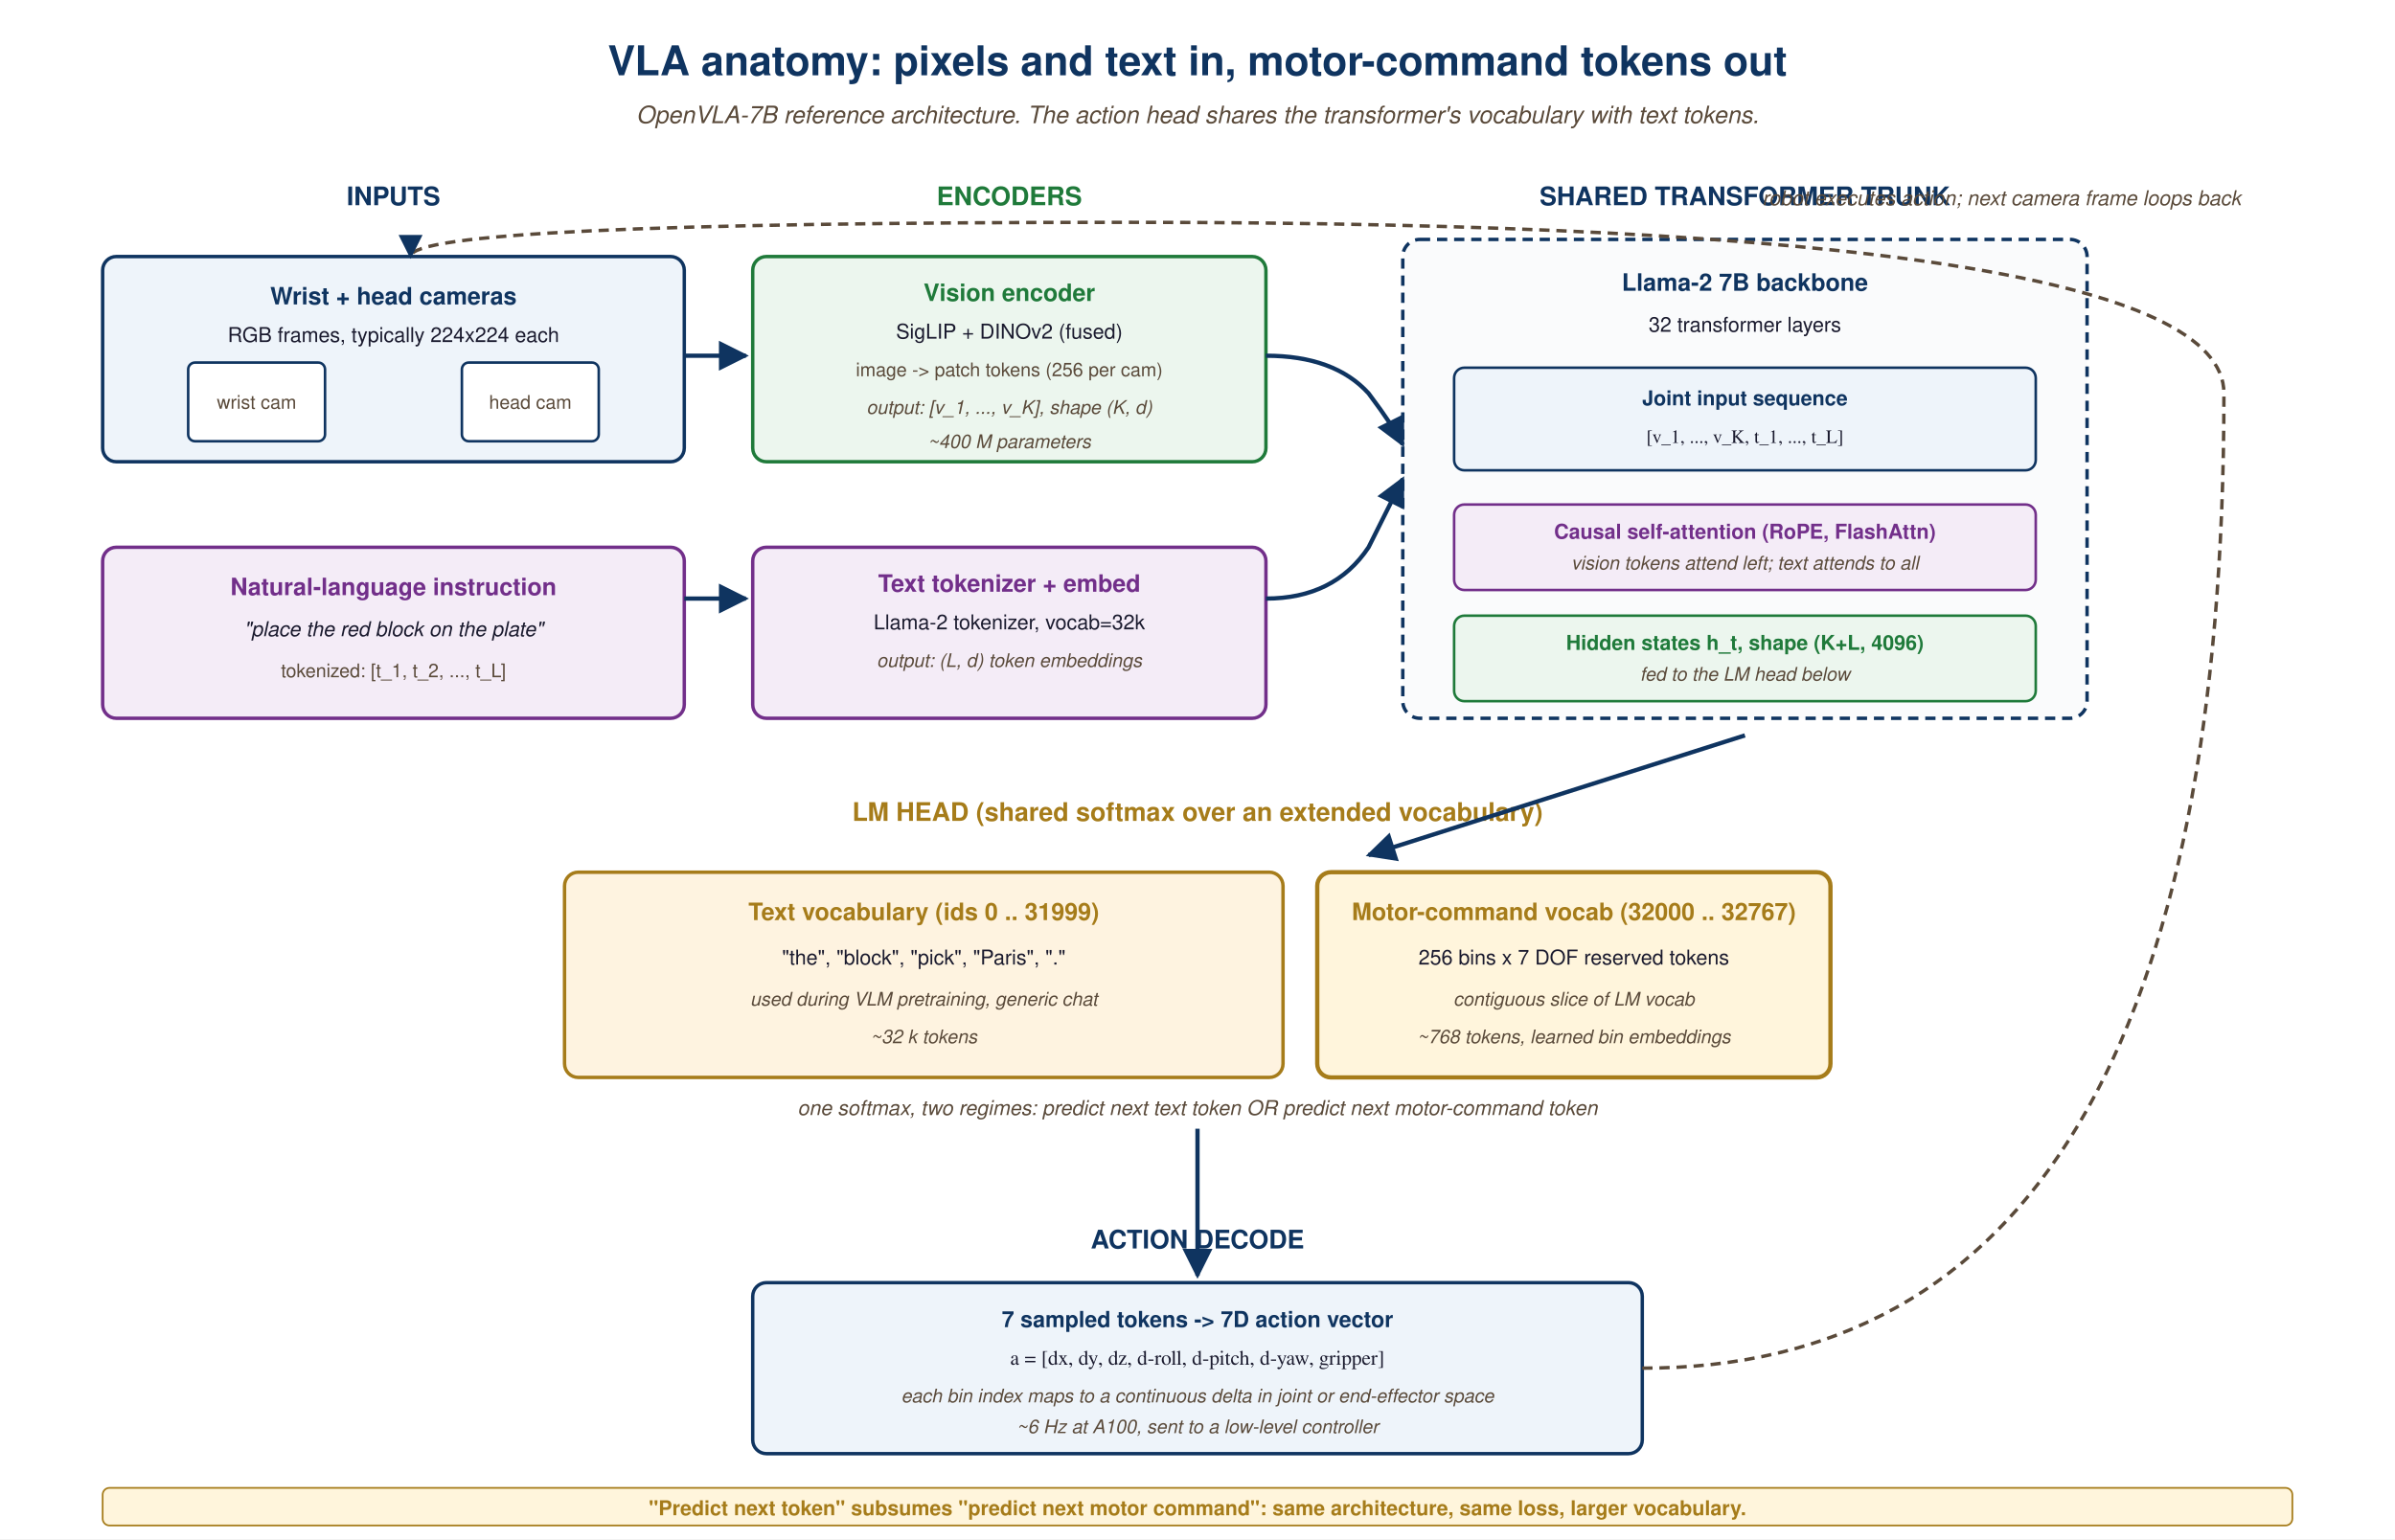
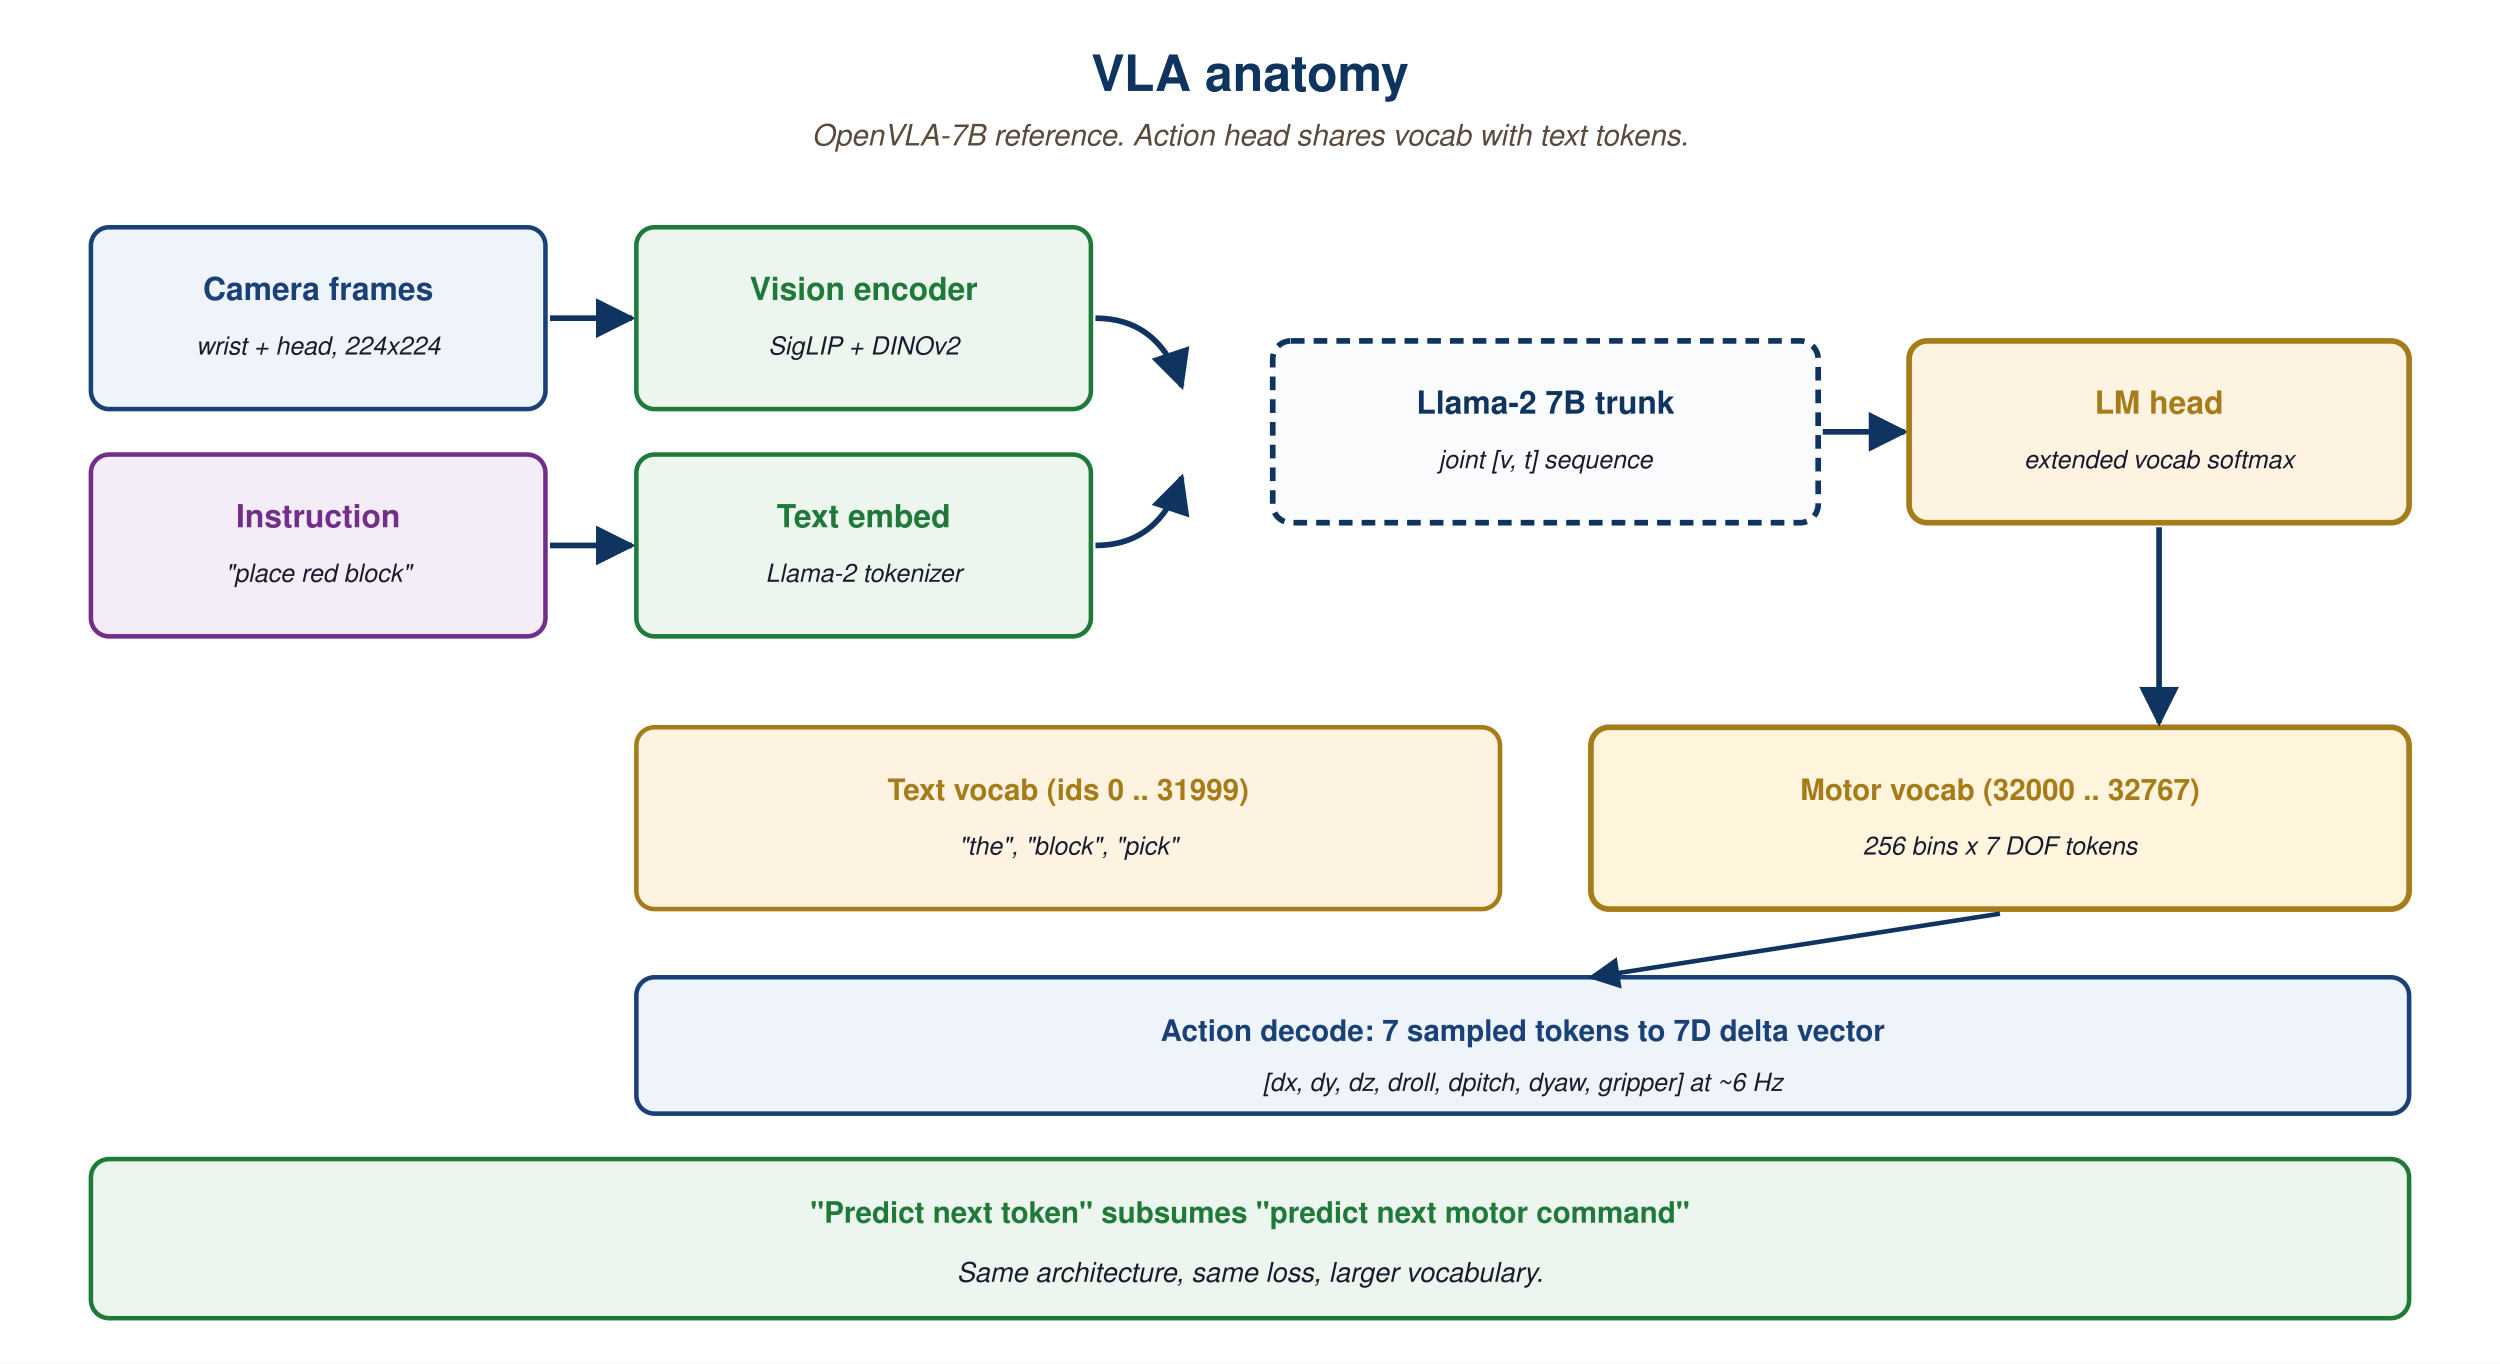
- <svg xmlns="http://www.w3.org/2000/svg" viewBox="0 0 1400 900" font-family="Helvetica, Arial, sans-serif">
-   <rect width="1400" height="900" fill="#ffffff" />
-   <text x="700" y="44" font-size="24" font-weight="700" text-anchor="middle" fill="#0f3460">VLA anatomy: pixels and text in, motor-command tokens out</text>
-   <text x="700" y="72" font-size="14" font-style="italic" text-anchor="middle" fill="#5a4a3a">OpenVLA-7B reference architecture. The action head shares the transformer's vocabulary with text tokens.</text>
+ <svg xmlns="http://www.w3.org/2000/svg" viewBox="0 0 1100 600" font-family="Helvetica, Arial, sans-serif">
+   <rect width="1100" height="600" fill="#ffffff" />
  <defs>
-     <marker id="arr1" viewBox="0 0 10 10" refX="9" refY="5" markerWidth="7" markerHeight="7" orient="auto-start-reverse">
+     <marker id="arrVLA" viewBox="0 0 10 10" refX="9" refY="5" markerWidth="7" markerHeight="7" orient="auto-start-reverse">
      <path d="M 0 0 L 10 5 L 0 10 z" fill="#0f3460" />
    </marker>
  </defs>
-   <g transform="translate(60, 120)">
-     <text x="170" y="0" font-size="15" font-weight="700" text-anchor="middle" fill="#0f3460">INPUTS</text>
-     <g transform="translate(0, 30)">
-       <rect x="0" y="0" width="340" height="120" rx="8" fill="#eef4fa" stroke="#0f3460" stroke-width="2" />
-       <text x="170" y="28" font-size="14" font-weight="700" text-anchor="middle" fill="#0f3460">Wrist + head cameras</text>
-       <text x="170" y="50" font-size="12" text-anchor="middle" fill="#1a1a2e">RGB frames, typically 224x224 each</text>
-       <rect x="50" y="62" width="80" height="46" rx="4" fill="#ffffff" stroke="#0f3460" stroke-width="1.5" />
-       <text x="90" y="89" font-size="11" text-anchor="middle" fill="#5a4a3a">wrist cam</text>
-       <rect x="210" y="62" width="80" height="46" rx="4" fill="#ffffff" stroke="#0f3460" stroke-width="1.5" />
-       <text x="250" y="89" font-size="11" text-anchor="middle" fill="#5a4a3a">head cam</text>
-     </g>
-     <g transform="translate(0, 200)">
-       <rect x="0" y="0" width="340" height="100" rx="8" fill="#f4ecf7" stroke="#722f8a" stroke-width="2" />
-       <text x="170" y="28" font-size="14" font-weight="700" text-anchor="middle" fill="#722f8a">Natural-language instruction</text>
-       <text x="170" y="52" font-size="12" text-anchor="middle" fill="#1a1a2e" font-style="italic">"place the red block on the plate"</text>
-       <text x="170" y="76" font-size="11" text-anchor="middle" fill="#5a4a3a">tokenized: [t_1, t_2, ..., t_L]</text>
-     </g>
+   <text x="550" y="40" font-size="22" font-weight="700" text-anchor="middle" fill="#0f3460">VLA anatomy</text>
+   <text x="550" y="64" font-size="13" font-style="italic" text-anchor="middle" fill="#5a4a3a">OpenVLA-7B reference. Action head shares vocab with text tokens.</text>
+   <g transform="translate(40, 100)">
+     <rect width="200" height="80" rx="8" fill="#eef4fa" stroke="#1a4078" stroke-width="2" />
+     <text x="100" y="32" font-size="14" font-weight="700" text-anchor="middle" fill="#1a4078">Camera frames</text>
+     <text x="100" y="56" font-size="11" font-style="italic" text-anchor="middle" fill="#1a1a2e">wrist + head, 224x224</text>
  </g>
-   <g transform="translate(440, 120)">
-     <text x="150" y="0" font-size="15" font-weight="700" text-anchor="middle" fill="#1f7a3a">ENCODERS</text>
-     <g transform="translate(0, 30)">
-       <rect x="0" y="0" width="300" height="120" rx="8" fill="#ecf6ee" stroke="#1f7a3a" stroke-width="2" />
-       <text x="150" y="26" font-size="14" font-weight="700" text-anchor="middle" fill="#1f7a3a">Vision encoder</text>
-       <text x="150" y="48" font-size="12" text-anchor="middle" fill="#1a1a2e">SigLIP + DINOv2 (fused)</text>
-       <text x="150" y="70" font-size="11" text-anchor="middle" fill="#5a4a3a">image -&gt; patch tokens (256 per cam)</text>
-       <text x="150" y="92" font-size="11" font-style="italic" text-anchor="middle" fill="#5a4a3a">output: [v_1, ..., v_K], shape (K, d)</text>
-       <text x="150" y="112" font-size="11" font-style="italic" text-anchor="middle" fill="#5a4a3a">~400 M parameters</text>
-     </g>
-     <g transform="translate(0, 200)">
-       <rect x="0" y="0" width="300" height="100" rx="8" fill="#f4ecf7" stroke="#722f8a" stroke-width="2" />
-       <text x="150" y="26" font-size="14" font-weight="700" text-anchor="middle" fill="#722f8a">Text tokenizer + embed</text>
-       <text x="150" y="48" font-size="12" text-anchor="middle" fill="#1a1a2e">Llama-2 tokenizer, vocab=32k</text>
-       <text x="150" y="70" font-size="11" font-style="italic" text-anchor="middle" fill="#5a4a3a">output: (L, d) token embeddings</text>
-     </g>
+   <g transform="translate(40, 200)">
+     <rect width="200" height="80" rx="8" fill="#f4ecf7" stroke="#722f8a" stroke-width="2" />
+     <text x="100" y="32" font-size="14" font-weight="700" text-anchor="middle" fill="#722f8a">Instruction</text>
+     <text x="100" y="56" font-size="11" font-style="italic" text-anchor="middle" fill="#1a1a2e">"place red block"</text>
  </g>
-   <g transform="translate(820, 120)">
-     <text x="200" y="0" font-size="15" font-weight="700" text-anchor="middle" fill="#0f3460">SHARED TRANSFORMER TRUNK</text>
-     <rect x="0" y="20" width="400" height="280" rx="10" fill="#fafbfc" stroke="#0f3460" stroke-width="2" stroke-dasharray="6,4" />
-     <text x="200" y="50" font-size="14" font-weight="700" text-anchor="middle" fill="#0f3460">Llama-2 7B backbone</text>
-     <text x="200" y="74" font-size="12" text-anchor="middle" fill="#1a1a2e">32 transformer layers</text>
-     <g transform="translate(30, 95)">
-       <rect x="0" y="0" width="340" height="60" rx="6" fill="#eef4fa" stroke="#0f3460" stroke-width="1.5" />
-       <text x="170" y="22" font-size="12" font-weight="700" text-anchor="middle" fill="#0f3460">Joint input sequence</text>
-       <text x="170" y="44" font-size="11" font-family="Cambria, Cambria Math, serif" text-anchor="middle" fill="#1a1a2e">[v_1, ..., v_K, t_1, ..., t_L]</text>
-     </g>
-     <g transform="translate(30, 175)">
-       <rect x="0" y="0" width="340" height="50" rx="6" fill="#f4ecf7" stroke="#722f8a" stroke-width="1.5" />
-       <text x="170" y="20" font-size="12" font-weight="700" text-anchor="middle" fill="#722f8a">Causal self-attention (RoPE, FlashAttn)</text>
-       <text x="170" y="38" font-size="11" font-style="italic" text-anchor="middle" fill="#5a4a3a">vision tokens attend left; text attends to all</text>
-     </g>
-     <g transform="translate(30, 240)">
-       <rect x="0" y="0" width="340" height="50" rx="6" fill="#ecf6ee" stroke="#1f7a3a" stroke-width="1.5" />
-       <text x="170" y="20" font-size="12" font-weight="700" text-anchor="middle" fill="#1f7a3a">Hidden states h_t, shape (K+L, 4096)</text>
-       <text x="170" y="38" font-size="11" font-style="italic" text-anchor="middle" fill="#5a4a3a">fed to the LM head below</text>
-     </g>
+   <line x1="242" y1="140" x2="278" y2="140" stroke="#0f3460" stroke-width="2.5" marker-end="url(#arrVLA)" />
+   <line x1="242" y1="240" x2="278" y2="240" stroke="#0f3460" stroke-width="2.5" marker-end="url(#arrVLA)" />
+   <g transform="translate(280, 100)">
+     <rect width="200" height="80" rx="8" fill="#ecf6ee" stroke="#1f7a3a" stroke-width="2" />
+     <text x="100" y="32" font-size="14" font-weight="700" text-anchor="middle" fill="#1f7a3a">Vision encoder</text>
+     <text x="100" y="56" font-size="11" font-style="italic" text-anchor="middle" fill="#1a1a2e">SigLIP + DINOv2</text>
  </g>
-   <line x1="400" y1="208" x2="436" y2="208" stroke="#0f3460" stroke-width="2.5" marker-end="url(#arr1)" />
-   <line x1="400" y1="350" x2="436" y2="350" stroke="#0f3460" stroke-width="2.5" marker-end="url(#arr1)" />
-   <path d="M 740 208 Q 780 208 800 230 Q 815 250 820 260" fill="none" stroke="#0f3460" stroke-width="2.5" marker-end="url(#arr1)" />
-   <path d="M 740 350 Q 780 350 800 320 Q 815 290 820 280" fill="none" stroke="#0f3460" stroke-width="2.5" marker-end="url(#arr1)" />
-   <g transform="translate(330, 480)">
-     <text x="370" y="0" font-size="15" font-weight="700" text-anchor="middle" fill="#a67c1a">LM HEAD (shared softmax over an extended vocabulary)</text>
-     <g transform="translate(0, 30)">
-       <rect x="0" y="0" width="420" height="120" rx="8" fill="#fef3e0" stroke="#a67c1a" stroke-width="2" />
-       <text x="210" y="28" font-size="14" font-weight="700" text-anchor="middle" fill="#a67c1a">Text vocabulary (ids 0 .. 31999)</text>
-       <text x="210" y="54" font-size="12" text-anchor="middle" fill="#1a1a2e">"the", "block", "pick", "Paris", "."</text>
-       <text x="210" y="78" font-size="11" font-style="italic" text-anchor="middle" fill="#5a4a3a">used during VLM pretraining, generic chat</text>
-       <text x="210" y="100" font-size="11" font-style="italic" text-anchor="middle" fill="#5a4a3a">~32 k tokens</text>
-     </g>
-     <g transform="translate(440, 30)">
-       <rect x="0" y="0" width="300" height="120" rx="8" fill="#fff5dc" stroke="#a67c1a" stroke-width="2.5" />
-       <text x="150" y="28" font-size="14" font-weight="700" text-anchor="middle" fill="#a67c1a">Motor-command vocab (32000 .. 32767)</text>
-       <text x="150" y="54" font-size="12" text-anchor="middle" fill="#1a1a2e">256 bins x 7 DOF reserved tokens</text>
-       <text x="150" y="78" font-size="11" font-style="italic" text-anchor="middle" fill="#5a4a3a">contiguous slice of LM vocab</text>
-       <text x="150" y="100" font-size="11" font-style="italic" text-anchor="middle" fill="#5a4a3a">~768 tokens, learned bin embeddings</text>
-     </g>
-     <text x="370" y="172" font-size="12" font-style="italic" text-anchor="middle" fill="#5a4a3a">one softmax, two regimes: predict next text token OR predict next motor-command token</text>
+   <g transform="translate(280, 200)">
+     <rect width="200" height="80" rx="8" fill="#ecf6ee" stroke="#1f7a3a" stroke-width="2" />
+     <text x="100" y="32" font-size="14" font-weight="700" text-anchor="middle" fill="#1f7a3a">Text embed</text>
+     <text x="100" y="56" font-size="11" font-style="italic" text-anchor="middle" fill="#1a1a2e">Llama-2 tokenizer</text>
  </g>
-   <line x1="1020" y1="430" x2="800" y2="500" stroke="#0f3460" stroke-width="2.5" marker-end="url(#arr1)" />
-   <g transform="translate(440, 730)">
-     <text x="260" y="0" font-size="15" font-weight="700" text-anchor="middle" fill="#0f3460">ACTION DECODE</text>
-     <rect x="0" y="20" width="520" height="100" rx="8" fill="#eef4fa" stroke="#0f3460" stroke-width="2" />
-     <text x="260" y="46" font-size="13" font-weight="700" text-anchor="middle" fill="#0f3460">7 sampled tokens -&gt; 7D action vector</text>
-     <text x="260" y="68" font-size="12" font-family="Cambria, Cambria Math, serif" text-anchor="middle" fill="#1a1a2e">a = [dx, dy, dz, d-roll, d-pitch, d-yaw, gripper]</text>
-     <text x="260" y="90" font-size="11" font-style="italic" text-anchor="middle" fill="#5a4a3a">each bin index maps to a continuous delta in joint or end-effector space</text>
-     <text x="260" y="108" font-size="11" font-style="italic" text-anchor="middle" fill="#5a4a3a">~6 Hz at A100, sent to a low-level controller</text>
+   <path d="M 482 140 Q 510 140 520 170" fill="none" stroke="#0f3460" stroke-width="2.5" marker-end="url(#arrVLA)" />
+   <path d="M 482 240 Q 510 240 520 210" fill="none" stroke="#0f3460" stroke-width="2.5" marker-end="url(#arrVLA)" />
+   <g transform="translate(560, 150)">
+     <rect width="240" height="80" rx="8" fill="#fafbfc" stroke="#0f3460" stroke-width="2.5" stroke-dasharray="6,4" />
+     <text x="120" y="32" font-size="14" font-weight="700" text-anchor="middle" fill="#0f3460">Llama-2 7B trunk</text>
+     <text x="120" y="56" font-size="11" font-style="italic" text-anchor="middle" fill="#1a1a2e">joint [v, t] sequence</text>
  </g>
-   <line x1="700" y1="660" x2="700" y2="746" stroke="#0f3460" stroke-width="2.5" marker-end="url(#arr1)" />
-   <path d="M 960 800 Q 1300 800 1300 230 Q 1300 130 660 130 Q 240 130 240 150" fill="none" stroke="#5a4a3a" stroke-width="2" stroke-dasharray="6,4" marker-end="url(#arr1)" />
-   <text x="1170" y="120" font-size="12" font-style="italic" text-anchor="middle" fill="#5a4a3a">robot executes action; next camera frame loops back</text>
-   <g transform="translate(60, 870)">
-     <rect x="0" y="0" width="1280" height="22" rx="4" fill="#fff5dc" stroke="#a67c1a" stroke-width="1" />
-     <text x="640" y="16" font-size="12" font-weight="700" text-anchor="middle" fill="#a67c1a">"Predict next token" subsumes "predict next motor command": same architecture, same loss, larger vocabulary.</text>
+   <line x1="802" y1="190" x2="838" y2="190" stroke="#0f3460" stroke-width="2.5" marker-end="url(#arrVLA)" />
+   <g transform="translate(840, 150)">
+     <rect width="220" height="80" rx="8" fill="#fef3e0" stroke="#a67c1a" stroke-width="2.5" />
+     <text x="110" y="32" font-size="14" font-weight="700" text-anchor="middle" fill="#a67c1a">LM head</text>
+     <text x="110" y="56" font-size="11" font-style="italic" text-anchor="middle" fill="#1a1a2e">extended vocab softmax</text>
+   </g>
+   <g transform="translate(280, 320)">
+     <rect width="380" height="80" rx="8" fill="#fef3e0" stroke="#a67c1a" stroke-width="2" />
+     <text x="190" y="32" font-size="13" font-weight="700" text-anchor="middle" fill="#a67c1a">Text vocab (ids 0 .. 31999)</text>
+     <text x="190" y="56" font-size="11" font-style="italic" text-anchor="middle" fill="#1a1a2e">"the", "block", "pick"</text>
+   </g>
+   <g transform="translate(700, 320)">
+     <rect width="360" height="80" rx="8" fill="#fff5dc" stroke="#a67c1a" stroke-width="2.5" />
+     <text x="180" y="32" font-size="13" font-weight="700" text-anchor="middle" fill="#a67c1a">Motor vocab (32000 .. 32767)</text>
+     <text x="180" y="56" font-size="11" font-style="italic" text-anchor="middle" fill="#1a1a2e">256 bins x 7 DOF tokens</text>
+   </g>
+   <g transform="translate(280, 430)">
+     <rect width="780" height="60" rx="8" fill="#eef4fa" stroke="#1a4078" stroke-width="2" />
+     <text x="390" y="28" font-size="13" font-weight="700" text-anchor="middle" fill="#1a4078">Action decode: 7 sampled tokens to 7D delta vector</text>
+     <text x="390" y="50" font-size="11" font-style="italic" text-anchor="middle" fill="#1a1a2e">[dx, dy, dz, droll, dpitch, dyaw, gripper] at ~6 Hz</text>
+   </g>
+   <line x1="950" y1="232" x2="950" y2="318" stroke="#0f3460" stroke-width="2.5" marker-end="url(#arrVLA)" />
+   <line x1="880" y1="402" x2="700" y2="430" stroke="#0f3460" stroke-width="2" marker-end="url(#arrVLA)" />
+   <g transform="translate(40, 510)">
+     <rect width="1020" height="70" rx="8" fill="#ecf6ee" stroke="#1f7a3a" stroke-width="2" />
+     <text x="510" y="28" font-size="13" font-weight="700" text-anchor="middle" fill="#1f7a3a">"Predict next token" subsumes "predict next motor command"</text>
+     <text x="510" y="54" font-size="12" font-style="italic" text-anchor="middle" fill="#1a1a2e">Same architecture, same loss, larger vocabulary.</text>
  </g>
</svg>
